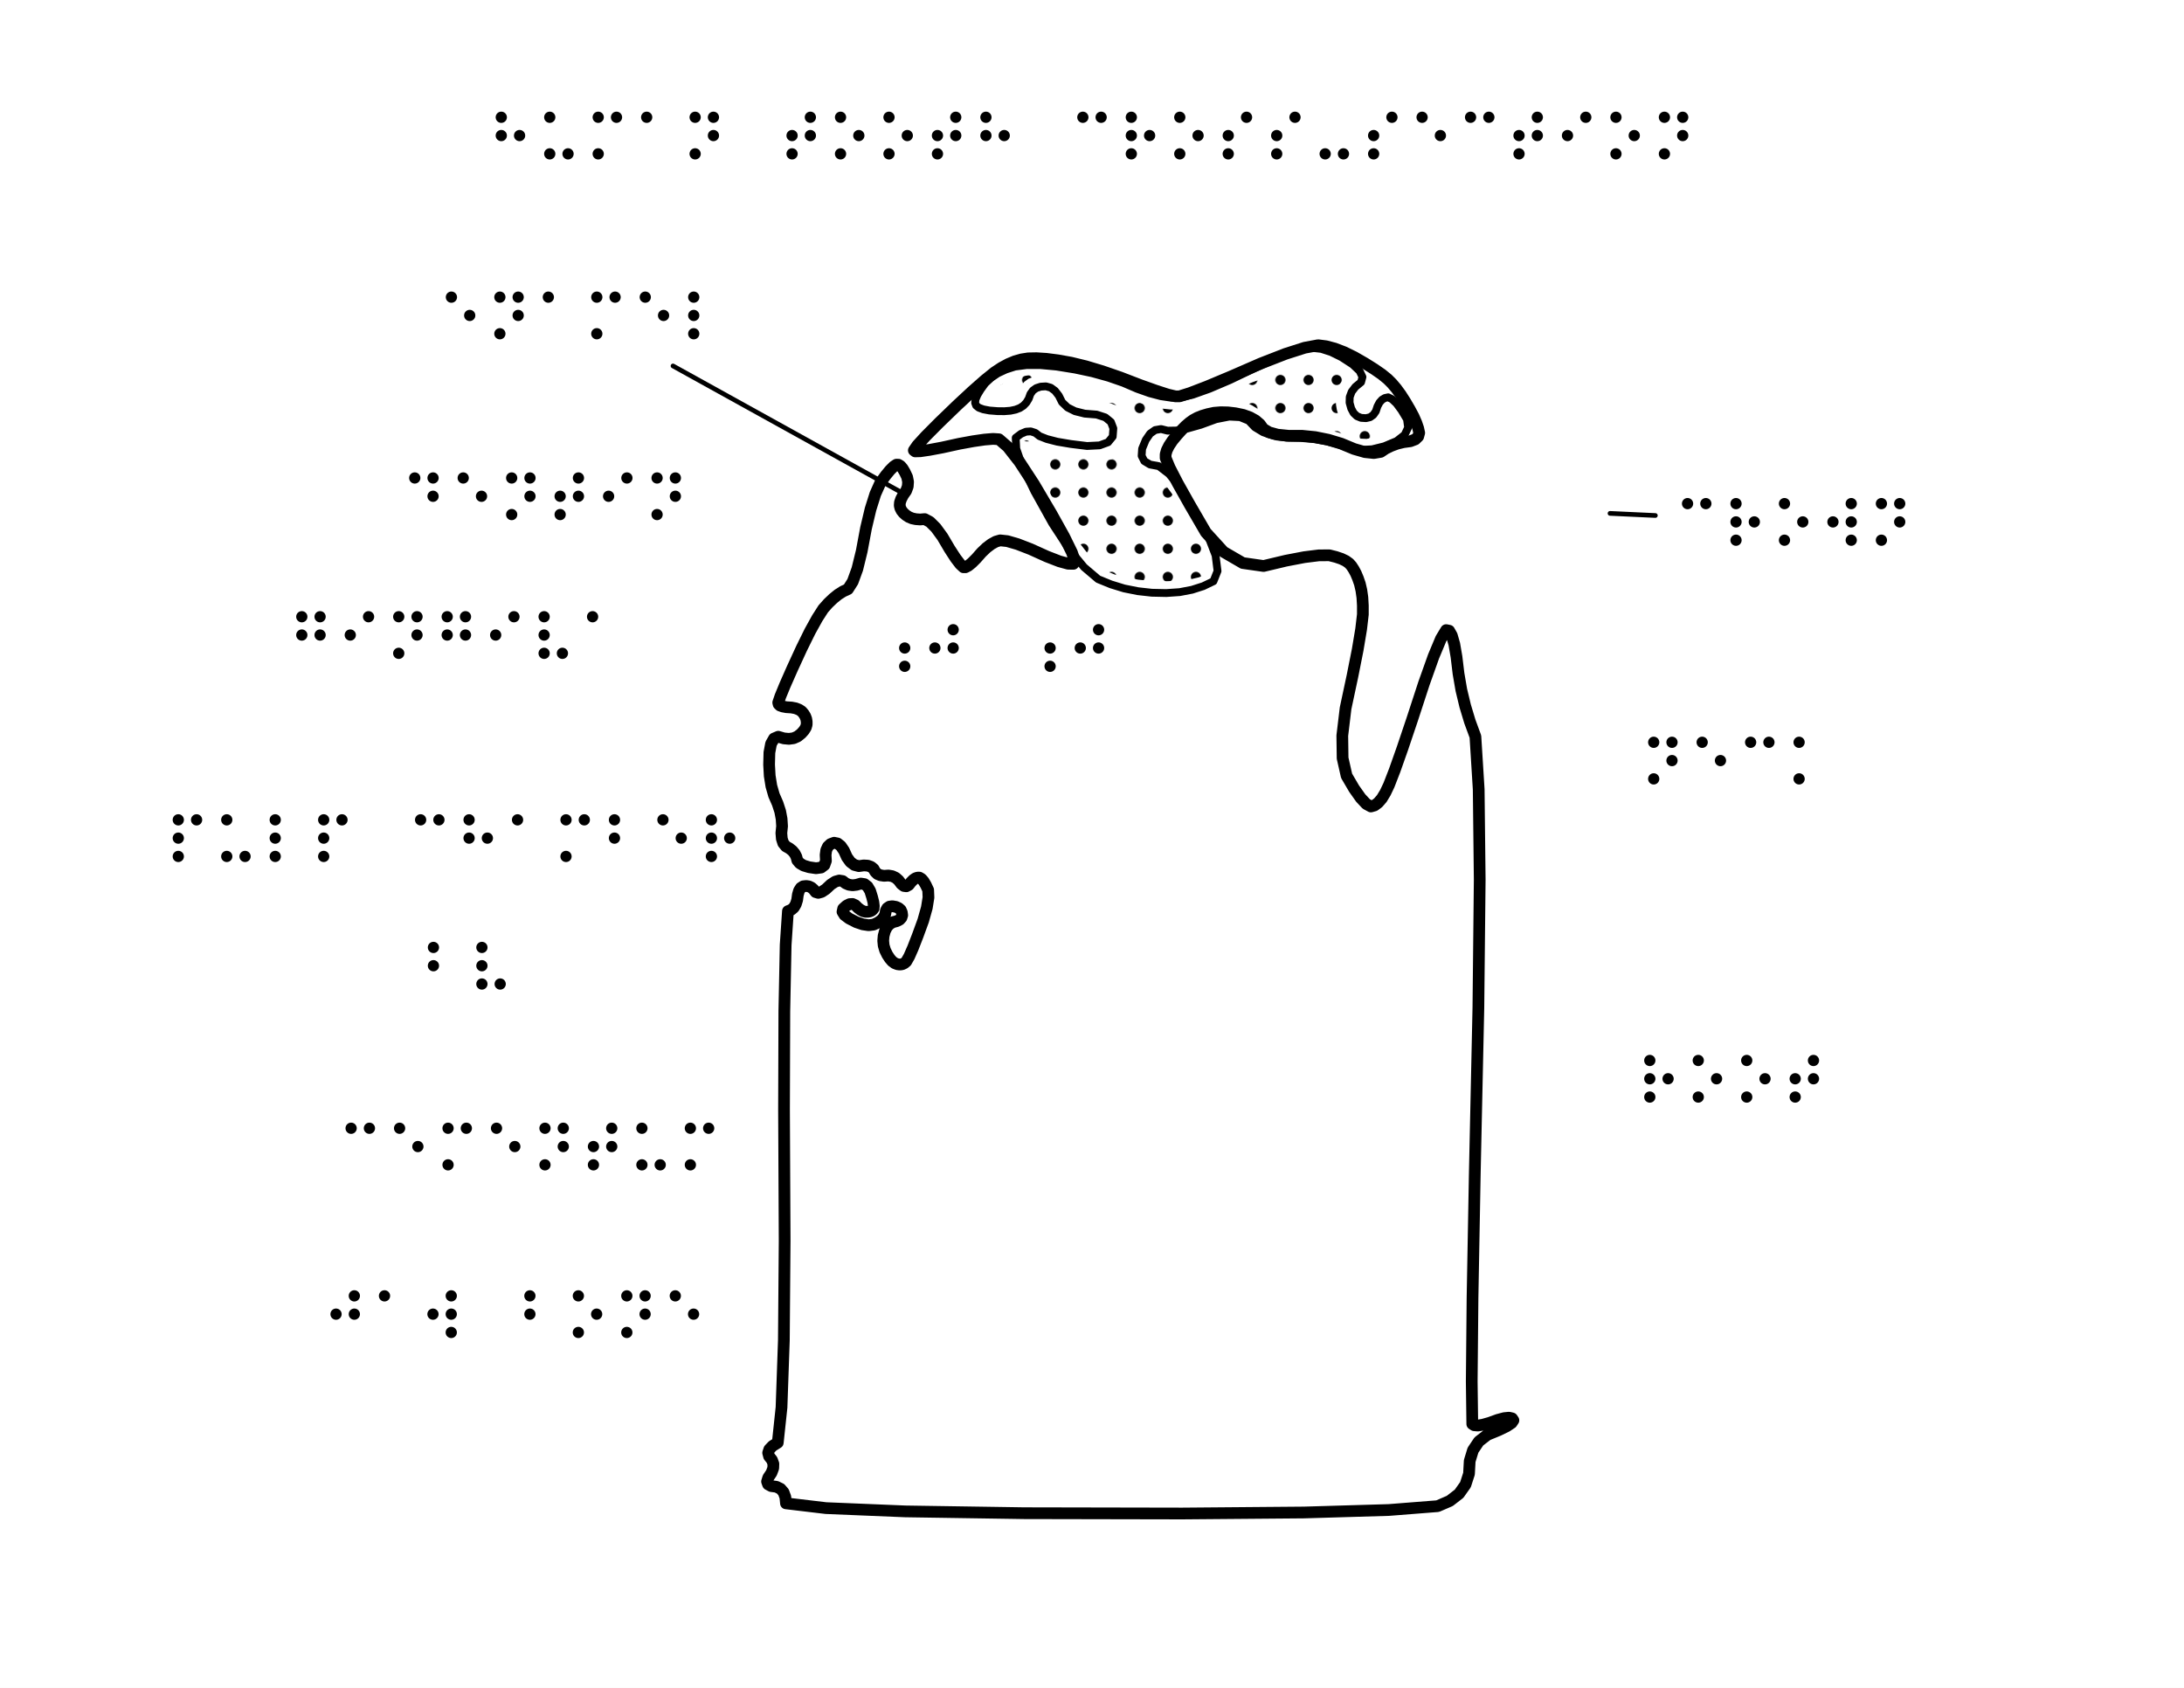
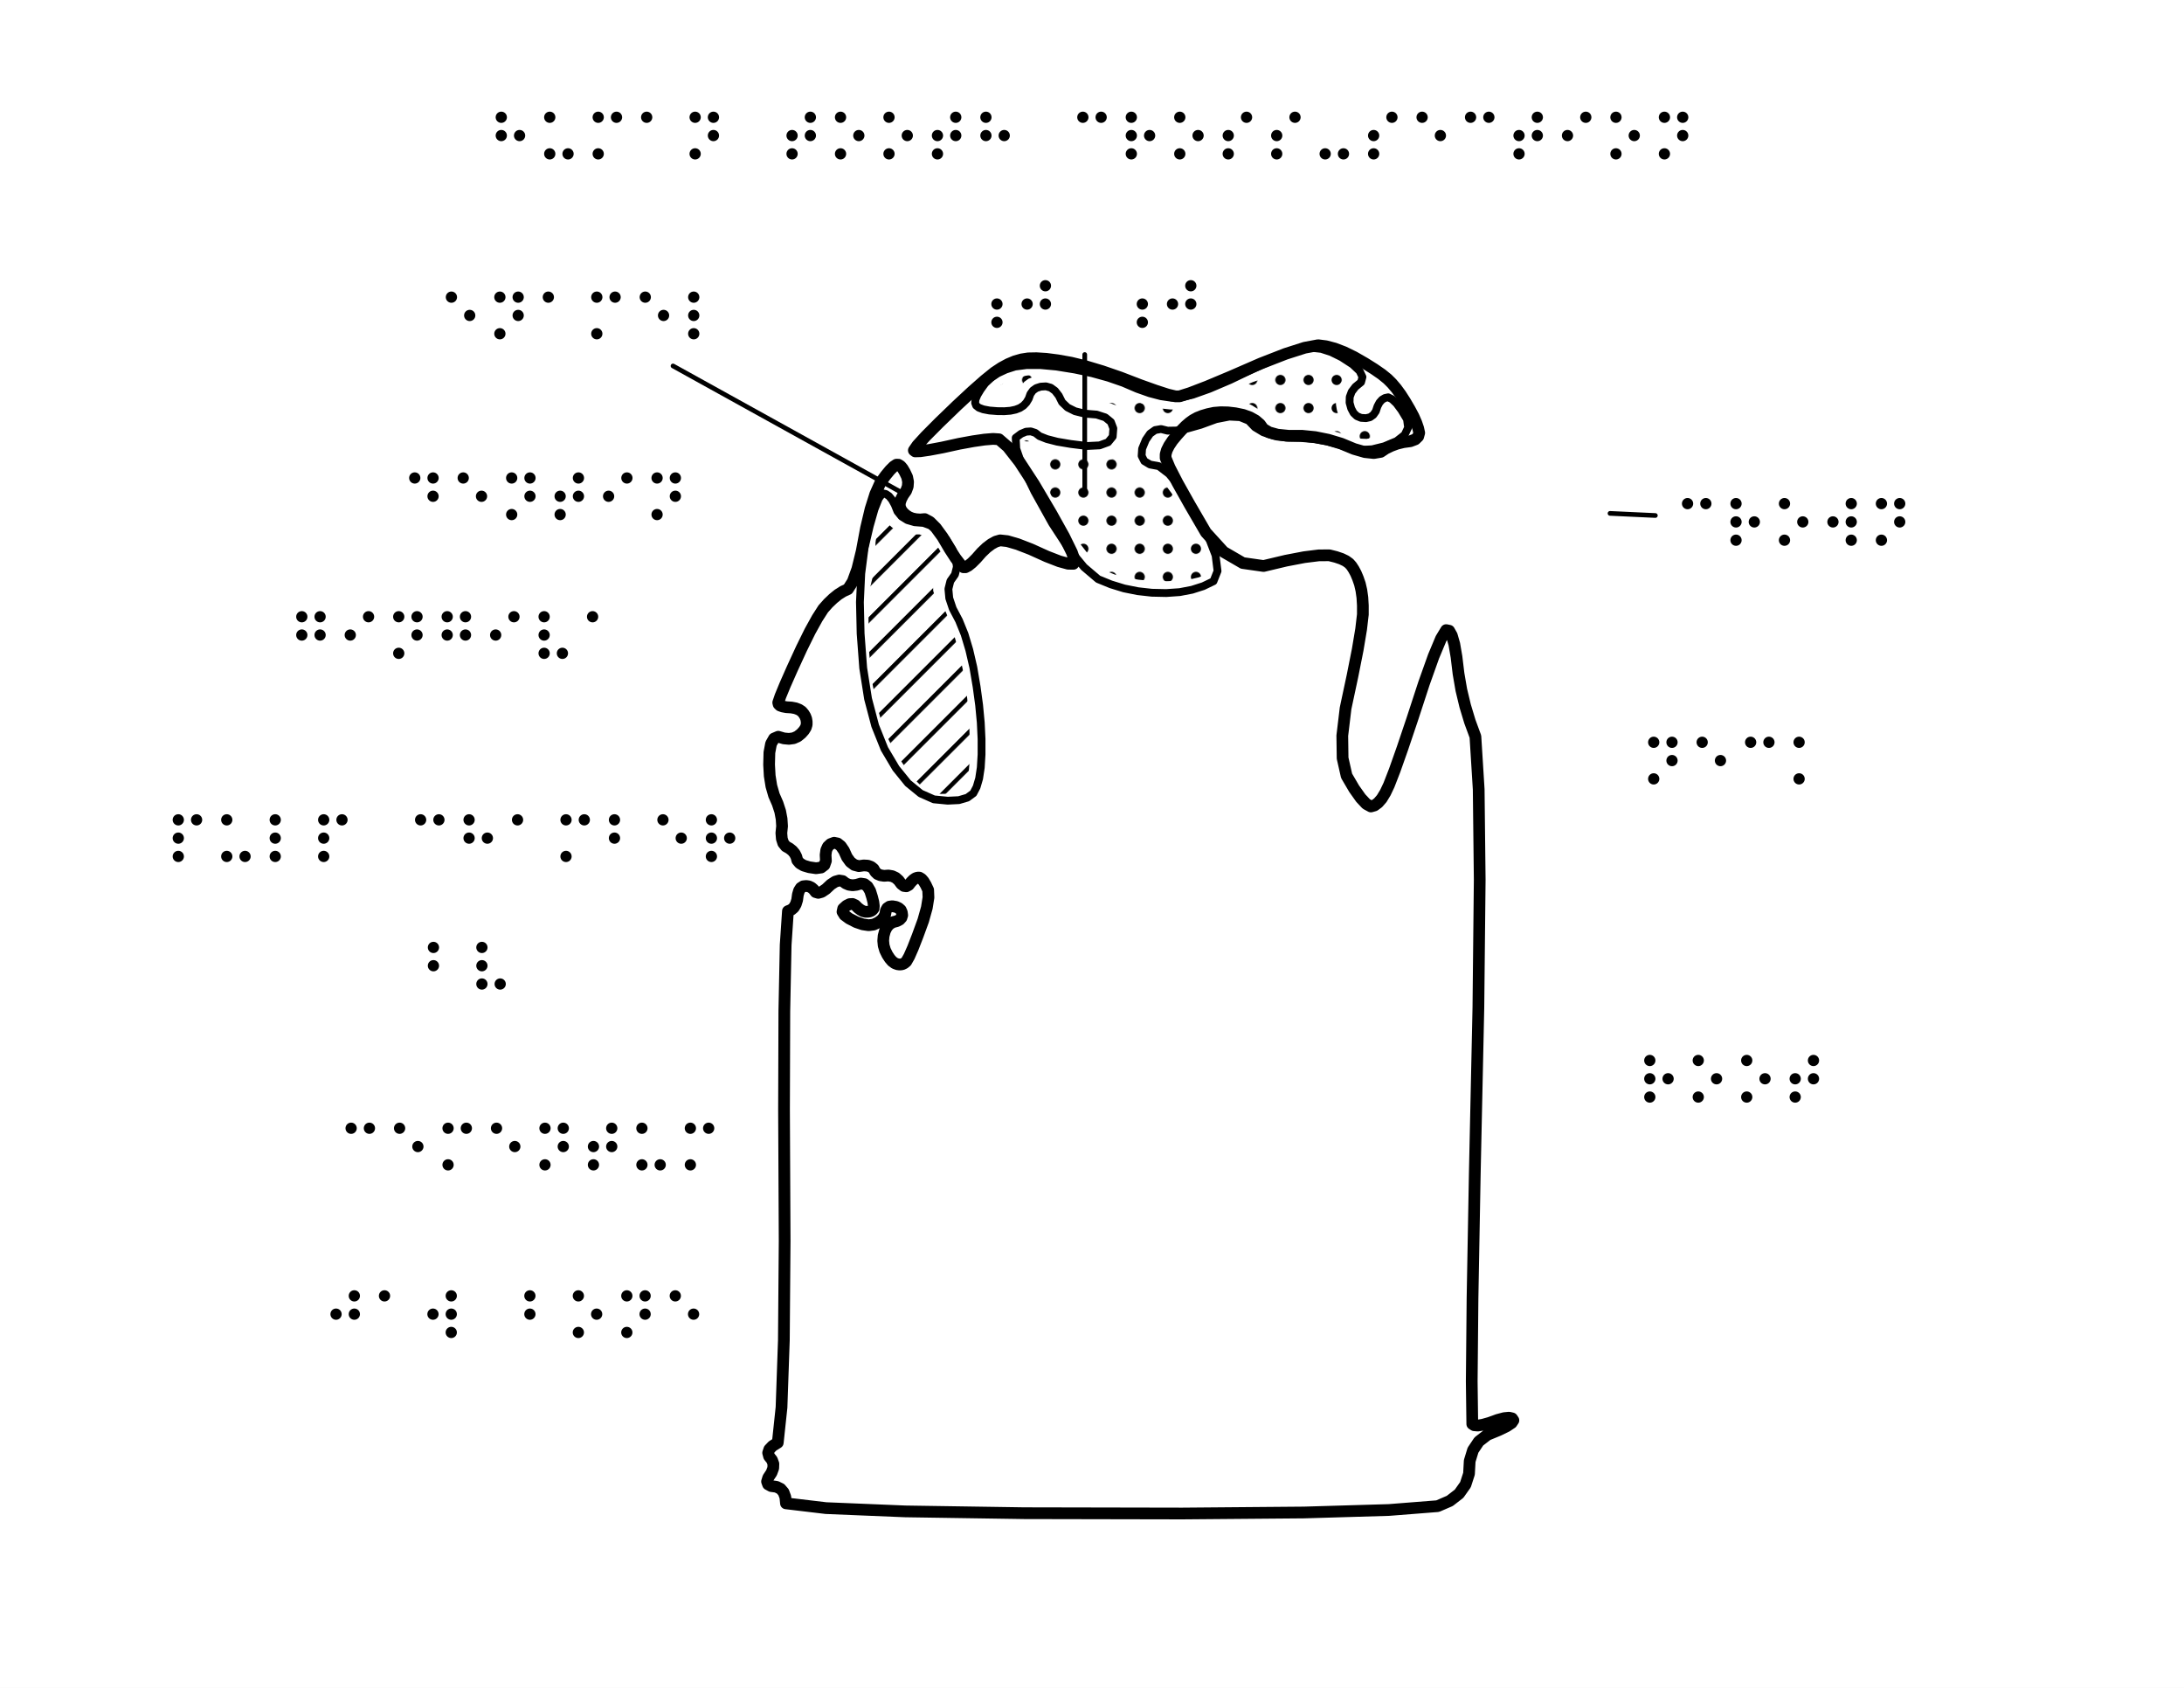
<svg xmlns="http://www.w3.org/2000/svg" width="279.4mm" height="215.9mm" viewBox="0 0 279.4 215.9">
  <defs>
    <pattern id="tx0" patternUnits="userSpaceOnUse" width="3.6" height="3.6">
      <circle cx="1.8" cy="1.8" r="0.65" />
    </pattern>
    <pattern id="tx1" patternUnits="userSpaceOnUse" width="3.2" height="3.2" patternTransform="rotate(45)">
      <rect x="0" y="0" width="0.55" height="3.2" />
    </pattern>
    <pattern id="tx2" patternUnits="userSpaceOnUse" width="3.4" height="3.4">
      <rect x="0" y="0" width="3.4" height="0.55" />
    </pattern>
    <pattern id="tx3" patternUnits="userSpaceOnUse" width="4.2" height="4.2">
      <rect x="0" y="0" width="4.2" height="0.45" />
      <rect x="0" y="0" width="0.45" height="4.2" />
    </pattern>
    <pattern id="tx4" patternUnits="userSpaceOnUse" width="3.4" height="3.4">
      <rect x="0" y="0" width="0.55" height="3.4" />
    </pattern>
  </defs>
  <rect width="279.4" height="215.9" fill="#fff" />
  <g id="textures">
    <path d="M133.9 62.35L136.08 66.3L138.05 69.39L139.79 71.62L141.32 72.98L142.62 73.49L144.06 73.88L145.64 74.15L147.35 74.31L149.2 74.35L150.82 74.29L152.21 74.12L153.37 73.85L154.29 73.47L154.55 72.44L154.15 70.76L153.09 68.42L151.37 65.44L149.98 63.23L148.93 61.8L148.22 61.15L147.84 61.27L147.42 61.34L146.95 61.34L146.45 61.27L145.9 61.15L145.41 60.94L144.97 60.64L144.58 60.26L144.24 59.8L143.99 59.39L143.82 59.03L143.74 58.73L143.74 58.48L143.59 58.35L143.3 58.35L142.85 58.48L142.27 58.73L141.62 58.83L140.93 58.79L140.18 58.6L139.38 58.27L138.55 58.04L137.69 57.91L136.8 57.89L135.87 57.97L135.07 58L134.4 57.98L133.86 57.91L133.43 57.78L133.05 57.6L132.69 57.37L132.36 57.09L132.07 56.75L131.78 56.51L131.51 56.36L131.25 56.31L131 56.35L131.35 57.37L132.32 59.37ZM137.26 49.73L137.43 50.32L137.89 50.78L138.65 51.12L139.7 51.33L141.05 51.41L142.14 51.61L142.98 51.93L143.57 52.36L143.9 52.91L144.16 53.47L144.33 54.06L144.41 54.67L144.41 55.3L144.55 55.59L144.82 55.52L145.23 55.11L145.78 54.36L146.3 53.76L146.81 53.32L147.29 53.03L147.75 52.91L148.24 52.87L148.74 52.94L149.27 53.09L149.81 53.35L150.34 53.45L150.84 53.41L151.33 53.22L151.79 52.88L151.86 52.63L151.55 52.46L150.84 52.38L149.75 52.38L148.64 52.26L147.5 52.03L146.34 51.69L145.17 51.22L144.16 50.87L143.32 50.61L142.64 50.47L142.14 50.42L141.69 50.32L141.29 50.15L140.94 49.92L140.65 49.63L140.35 49.43L140.06 49.32L139.76 49.31L139.47 49.39L139.12 49.42L138.72 49.37L138.27 49.27L137.77 49.1L137.43 49.12L137.26 49.33ZM133.1 47.94L132.51 47.9L131.83 47.95L131.05 48.1L130.18 48.34L129.21 48.68L128.39 49.05L127.72 49.45L127.19 49.88L126.81 50.34L126.75 50.69L127 50.92L127.57 51.03L128.45 51.03L129.2 50.87L129.81 50.53L130.28 50.02L130.62 49.35L131.05 48.83L131.57 48.45L132.19 48.22L132.91 48.13L133.3 48.06L133.36 48ZM178.72 54.17L178.39 53.79L178.06 53.6L177.74 53.6L177.44 53.79L177.15 54.17L176.82 54.48L176.46 54.73L176.07 54.92L175.65 55.05L175.16 55.1L174.59 55.08L173.95 54.99L173.23 54.82L172.63 54.59L172.12 54.29L171.72 53.94L171.43 53.52L171.2 53.02L171.03 52.45L170.92 51.81L170.88 51.1L170.92 50.46L171.05 49.89L171.26 49.39L171.55 48.97L171.85 48.64L172.14 48.39L172.44 48.22L172.73 48.13L172.81 48.04L172.69 47.93L172.35 47.82L171.81 47.69L171.3 47.49L170.84 47.22L170.42 46.87L170.04 46.45L169.54 46.16L168.94 45.99L168.21 45.95L167.37 46.03L166.66 46.17L166.1 46.36L165.67 46.6L165.37 46.89L164.79 47.23L163.93 47.61L162.79 48.03L161.36 48.49L160.24 48.89L159.44 49.23L158.96 49.5L158.79 49.71L158.39 49.98L157.76 50.32L156.9 50.72L155.81 51.18L155.26 51.48L155.26 51.6L155.81 51.56L156.9 51.35L157.89 51.28L158.77 51.34L159.55 51.54L160.22 51.88L160.82 52.26L161.35 52.71L161.8 53.2L162.18 53.75L162.86 54.16L163.85 54.43L165.14 54.57L166.74 54.57L168.28 54.69L169.78 54.94L171.22 55.32L172.6 55.83L173.81 56.1L174.84 56.14L175.69 55.95L176.37 55.53L176.99 55.21L177.56 54.98L178.07 54.84L178.53 54.8L178.8 54.67L178.86 54.46Z" fill="#fff" fill-rule="evenodd" />
    <path d="M133.9 62.35L136.08 66.3L138.05 69.39L139.79 71.62L141.32 72.98L142.62 73.49L144.06 73.88L145.64 74.15L147.35 74.31L149.2 74.35L150.82 74.29L152.21 74.12L153.37 73.85L154.29 73.47L154.55 72.44L154.15 70.76L153.09 68.42L151.37 65.44L149.98 63.23L148.93 61.8L148.22 61.15L147.84 61.27L147.42 61.34L146.95 61.34L146.45 61.27L145.9 61.15L145.41 60.94L144.97 60.64L144.58 60.26L144.24 59.8L143.99 59.39L143.82 59.03L143.74 58.73L143.74 58.48L143.59 58.35L143.3 58.35L142.85 58.48L142.27 58.73L141.62 58.83L140.93 58.79L140.18 58.6L139.38 58.27L138.55 58.04L137.69 57.91L136.8 57.89L135.87 57.97L135.07 58L134.4 57.98L133.86 57.91L133.43 57.78L133.05 57.6L132.69 57.37L132.36 57.09L132.07 56.75L131.78 56.51L131.51 56.36L131.25 56.31L131 56.35L131.35 57.37L132.32 59.37ZM137.26 49.73L137.43 50.32L137.89 50.78L138.65 51.12L139.7 51.33L141.05 51.41L142.14 51.61L142.98 51.93L143.57 52.36L143.9 52.91L144.16 53.47L144.33 54.06L144.41 54.67L144.41 55.3L144.55 55.59L144.82 55.52L145.23 55.11L145.78 54.36L146.3 53.76L146.81 53.32L147.29 53.03L147.75 52.91L148.24 52.87L148.74 52.94L149.27 53.09L149.81 53.35L150.34 53.45L150.84 53.41L151.33 53.22L151.79 52.88L151.86 52.63L151.55 52.46L150.84 52.38L149.75 52.38L148.64 52.26L147.5 52.03L146.34 51.69L145.17 51.22L144.16 50.87L143.32 50.61L142.64 50.47L142.14 50.42L141.69 50.32L141.29 50.15L140.94 49.92L140.65 49.63L140.35 49.43L140.06 49.32L139.76 49.31L139.47 49.39L139.12 49.42L138.72 49.37L138.27 49.27L137.77 49.1L137.43 49.12L137.26 49.33ZM133.1 47.94L132.51 47.9L131.83 47.95L131.05 48.1L130.18 48.34L129.21 48.68L128.39 49.05L127.72 49.45L127.19 49.88L126.81 50.34L126.75 50.69L127 50.92L127.57 51.03L128.45 51.03L129.2 50.87L129.81 50.53L130.28 50.02L130.62 49.35L131.05 48.83L131.57 48.45L132.19 48.22L132.91 48.13L133.3 48.06L133.36 48ZM178.72 54.17L178.39 53.79L178.06 53.6L177.74 53.6L177.44 53.79L177.15 54.17L176.82 54.48L176.46 54.73L176.07 54.92L175.65 55.05L175.16 55.1L174.59 55.08L173.95 54.99L173.23 54.82L172.63 54.59L172.12 54.29L171.72 53.94L171.43 53.52L171.2 53.02L171.03 52.45L170.92 51.81L170.88 51.1L170.92 50.46L171.05 49.89L171.26 49.39L171.55 48.97L171.85 48.64L172.14 48.39L172.44 48.22L172.73 48.13L172.81 48.04L172.69 47.93L172.35 47.82L171.81 47.69L171.3 47.49L170.84 47.22L170.42 46.87L170.04 46.45L169.54 46.16L168.94 45.99L168.21 45.95L167.37 46.03L166.66 46.17L166.1 46.36L165.67 46.6L165.37 46.89L164.79 47.23L163.93 47.61L162.79 48.03L161.36 48.49L160.24 48.89L159.44 49.23L158.96 49.5L158.79 49.71L158.39 49.98L157.76 50.32L156.9 50.72L155.81 51.18L155.26 51.48L155.26 51.6L155.81 51.56L156.9 51.35L157.89 51.28L158.77 51.34L159.55 51.54L160.22 51.88L160.82 52.26L161.35 52.71L161.8 53.2L162.18 53.75L162.86 54.16L163.85 54.43L165.14 54.57L166.74 54.57L168.28 54.69L169.78 54.94L171.22 55.32L172.6 55.83L173.81 56.1L174.84 56.14L175.69 55.95L176.37 55.53L176.99 55.21L177.56 54.98L178.07 54.84L178.53 54.8L178.8 54.67L178.86 54.46Z" fill="url(#tx0)" fill-rule="evenodd" data-part="0" />
+     <path d="M112.41 67.2L112.16 68.34L112.01 69.35L111.97 70.23L112.03 70.99L112.2 71.62L112.24 72.23L112.16 72.82L111.95 73.38L111.61 73.93L111.36 74.97L111.19 76.51L111.11 78.53L111.11 81.06L111.19 83.38L111.36 85.5L111.61 87.43L111.95 89.15L112.32 90.72L112.71 92.13L113.15 93.38L113.61 94.47L114.18 95.59L114.85 96.72L115.63 97.88L116.51 99.06L117.3 99.99L117.99 100.68L118.59 101.14L119.1 101.35L119.68 101.48L120.36 101.55L121.11 101.54L121.95 101.45L122.64 101.25L123.16 100.94L123.53 100.51L123.74 99.96L123.9 99.1L124 97.92L124.06 96.43L124.06 94.62L124 92.84L123.9 91.1L123.74 89.38L123.53 87.7L123.24 85.98L122.86 84.21L122.4 82.4L121.85 80.55L121.32 79.05L120.82 77.89L120.34 77.08L119.87 76.62L119.56 76.13L119.39 75.6L119.37 75.04L119.5 74.46L119.71 73.95L120 73.53L120.38 73.19L120.84 72.94L121.03 72.49L120.95 71.84L120.59 70.99L119.96 69.94L119.25 69.15L118.48 68.62L117.62 68.36L116.7 68.36L115.88 68.26L115.16 68.07L114.55 67.79L114.05 67.41L113.64 67.04L113.32 66.69L113.1 66.34L112.98 66L112.82 66.04L112.63 66.43Z" fill="#fff" fill-rule="evenodd" />
+     <path d="M112.41 67.2L112.16 68.34L112.01 69.35L111.97 70.23L112.03 70.99L112.2 71.62L112.24 72.23L112.16 72.82L111.95 73.38L111.61 73.93L111.36 74.97L111.19 76.51L111.11 78.53L111.11 81.06L111.19 83.38L111.36 85.5L111.61 87.43L111.95 89.15L112.32 90.72L112.71 92.13L113.15 93.38L113.61 94.47L114.18 95.59L114.85 96.72L115.63 97.88L116.51 99.06L117.3 99.99L117.99 100.68L118.59 101.14L119.1 101.35L119.68 101.48L120.36 101.55L121.11 101.54L121.95 101.45L122.64 101.25L123.16 100.94L123.53 100.51L123.74 99.96L123.9 99.1L124 97.92L124.06 96.43L124.06 94.62L124 92.84L123.9 91.1L123.74 89.38L123.53 87.7L123.24 85.98L122.86 84.21L122.4 82.4L121.85 80.55L121.32 79.05L120.82 77.89L120.34 77.08L119.87 76.62L119.56 76.13L119.39 75.6L119.37 75.04L119.5 74.46L119.71 73.95L120 73.53L120.38 73.19L120.84 72.94L121.03 72.49L120.95 71.84L120.59 70.99L119.96 69.94L119.25 69.15L118.48 68.62L117.62 68.36L116.7 68.36L115.88 68.26L115.16 68.07L114.55 67.79L114.05 67.41L113.64 67.04L113.32 66.69L113.1 66.34L112.98 66L112.82 66.04L112.63 66.43Z" fill="url(#tx1)" fill-rule="evenodd" data-part="1" />
  </g>
  <g id="outlines" fill="none" stroke="#000" stroke-linejoin="round" stroke-linecap="round">
    <path d="M169.64 44.29L168.63 44.16L166.91 44.48L164.47 45.26L161.31 46.49L157.45 48.17L154.42 49.44L152.23 50.28L150.89 50.7L150.38 50.7L149.37 50.46L147.86 49.97L145.84 49.25L143.32 48.28L141 47.48L138.9 46.85L137.01 46.39L135.33 46.09L133.86 45.9L132.59 45.82L131.54 45.84L130.7 45.97L129.85 46.21L128.99 46.57L128.12 47.04L127.23 47.63L125.99 48.63L124.39 50.04L122.44 51.85L120.13 54.08L118.43 55.79L117.36 56.96L116.91 57.61L117.08 57.74L117.74 57.72L118.9 57.55L120.55 57.24L122.69 56.77L124.49 56.44L125.94 56.23L127.04 56.14L127.8 56.19L128.92 57.16L130.42 59.08L132.28 61.93L134.51 65.71L136.13 68.62L137.13 70.66L137.53 71.83L137.32 72.12L136.65 72.11L135.52 71.8L133.92 71.18L131.86 70.25L130.18 69.6L128.87 69.22L127.95 69.12L127.4 69.28L126.82 69.6L126.21 70.06L125.57 70.67L124.9 71.43L124.33 72L123.87 72.37L123.51 72.56L123.26 72.56L122.84 72.17L122.25 71.4L121.49 70.23L120.57 68.67L119.73 67.52L118.97 66.76L118.3 66.4L117.71 66.45L117.17 66.41L116.69 66.31L116.26 66.13L115.88 65.88L115.57 65.6L115.34 65.31L115.18 64.99L115.1 64.66L115.13 64.27L115.28 63.83L115.54 63.33L115.92 62.79L116.13 62.22L116.17 61.63L116.05 61.02L115.75 60.39L115.47 59.92L115.2 59.6L114.93 59.44L114.68 59.44L114.32 59.68L113.86 60.14L113.29 60.83L112.62 61.76L111.98 63.19L111.37 65.12L110.79 67.56L110.24 70.5L109.68 72.78L109.09 74.4L108.48 75.36L107.85 75.65L107.22 76.05L106.59 76.56L105.95 77.17L105.32 77.88L104.55 79.08L103.62 80.76L102.55 82.93L101.33 85.58L100.43 87.62L99.84 89.05L99.56 89.87L99.61 90.08L99.79 90.25L100.13 90.37L100.61 90.46L101.25 90.5L101.78 90.6L102.22 90.77L102.57 91L102.82 91.3L103.01 91.61L103.14 91.95L103.2 92.31L103.2 92.68L103.09 93.06L102.85 93.44L102.51 93.82L102.04 94.2L101.52 94.43L100.93 94.51L100.28 94.45L99.56 94.24L99.02 94.47L98.64 95.14L98.43 96.26L98.39 97.81L98.47 99.24L98.68 100.55L99.02 101.73L99.48 102.78L99.81 103.79L99.99 104.75L100.05 105.68L99.96 106.56L100.02 107.29L100.2 107.85L100.53 108.26L100.99 108.52L101.37 108.82L101.67 109.18L101.88 109.59L102 110.05L102.32 110.43L102.82 110.72L103.52 110.93L104.4 111.06L105.05 110.97L105.47 110.65L105.66 110.11L105.62 109.36L105.7 108.75L105.91 108.29L106.25 107.97L106.71 107.8L107.15 107.89L107.57 108.22L107.97 108.81L108.35 109.65L108.79 110.26L109.3 110.64L109.87 110.79L110.5 110.7L111.02 110.73L111.44 110.88L111.76 111.14L111.97 111.52L112.26 111.8L112.64 111.96L113.1 112.03L113.65 111.99L114.14 112.07L114.59 112.28L114.97 112.62L115.31 113.08L115.64 113.33L115.95 113.37L116.26 113.2L116.55 112.83L116.84 112.54L117.11 112.35L117.37 112.26L117.62 112.26L117.89 112.42L118.16 112.73L118.44 113.2L118.74 113.84L118.78 114.8L118.57 116.11L118.11 117.75L117.39 119.72L116.79 121.26L116.31 122.35L115.94 123L115.69 123.21L115.42 123.34L115.12 123.38L114.81 123.34L114.47 123.21L114.14 122.97L113.83 122.61L113.52 122.14L113.23 121.55L113.05 120.95L112.99 120.34L113.04 119.72L113.21 119.09L113.46 118.59L113.8 118.21L114.22 117.96L114.72 117.83L115.09 117.64L115.32 117.39L115.42 117.07L115.37 116.7L115.23 116.39L114.97 116.16L114.62 116L114.15 115.92L113.79 115.97L113.51 116.16L113.33 116.48L113.25 116.95L113.05 117.36L112.74 117.71L112.3 118.02L111.76 118.27L111.12 118.35L110.38 118.24L109.55 117.96L108.63 117.49L108.04 117.05L107.78 116.63L107.87 116.23L108.29 115.85L108.69 115.65L109.07 115.63L109.42 115.79L109.76 116.13L110.09 116.38L110.4 116.55L110.71 116.63L111 116.63L111.25 116.59L111.46 116.51L111.63 116.38L111.76 116.21L111.79 115.89L111.73 115.4L111.57 114.76L111.32 113.96L110.99 113.4L110.59 113.09L110.12 113.02L109.57 113.18L109.07 113.24L108.6 113.17L108.18 112.99L107.81 112.7L107.36 112.63L106.86 112.77L106.29 113.14L105.66 113.73L105.12 114.09L104.68 114.21L104.34 114.11L104.08 113.77L103.8 113.53L103.48 113.38L103.14 113.33L102.76 113.37L102.45 113.57L102.22 113.93L102.07 114.45L101.98 115.12L101.81 115.66L101.56 116.09L101.22 116.38L100.8 116.55L100.51 120.87L100.34 129.34L100.3 141.97L100.38 158.74L100.28 171.43L99.98 180.03L99.5 184.54L98.83 184.96L98.42 185.39L98.27 185.84L98.39 186.29L98.76 186.75L98.94 187.25L98.92 187.8L98.7 188.39L98.28 189.02L98.13 189.51L98.26 189.87L98.66 190.09L99.33 190.18L99.86 190.44L100.24 190.88L100.47 191.5L100.55 192.3L105.67 192.91L115.83 193.33L131.02 193.56L151.24 193.6L166.8 193.47L177.69 193.15L183.92 192.66L185.47 191.99L186.66 191.07L187.48 189.91L187.93 188.52L188.02 186.88L188.44 185.5L189.19 184.38L190.29 183.53L191.72 182.94L192.75 182.44L193.38 182.02L193.61 181.68L193.44 181.43L193.05 181.34L192.44 181.4L191.61 181.62L190.56 182L189.71 182.24L189.06 182.35L188.6 182.31L188.35 182.15L188.28 176.72L188.38 166.04L188.67 150.1L189.13 128.91L189.3 112.53L189.17 100.97L188.75 94.22L188.04 92.29L187.44 90.3L186.95 88.26L186.59 86.17L186.33 84.02L186.05 82.39L185.73 81.28L185.39 80.68L185.01 80.6L184.35 81.69L183.4 83.96L182.17 87.41L180.66 92.03L179.41 95.74L178.42 98.54L177.69 100.42L177.23 101.39L176.77 102.15L176.3 102.69L175.84 103.03L175.38 103.16L174.79 102.84L174.08 102.08L173.23 100.88L172.27 99.24L171.76 96.98L171.72 94.1L172.14 90.6L173.02 86.48L173.69 83.11L174.13 80.48L174.35 78.6L174.35 77.46L174.29 76.43L174.16 75.51L173.97 74.69L173.72 73.97L173.46 73.35L173.18 72.83L172.9 72.4L172.6 72.06L172.17 71.75L171.61 71.48L170.9 71.24L170.06 71.03L168.71 71.04L166.86 71.27L164.51 71.72L161.65 72.4L158.99 72.02L156.53 70.59L154.27 68.11L152.21 64.57L150.66 61.81L149.63 59.81L149.12 58.58L149.12 58.12L149.27 57.59L149.56 57.01L150 56.35L150.59 55.64L151.15 55.02L151.67 54.49L152.17 54.06L152.63 53.73L153.18 53.43L153.81 53.18L154.52 52.97L155.32 52.8L156.17 52.73L157.08 52.75L158.03 52.86L159.04 53.07L159.9 53.38L160.62 53.78L161.19 54.27L161.61 54.86L162.35 55.3L163.43 55.6L164.82 55.74L166.55 55.74L168.25 55.91L169.93 56.25L171.59 56.75L173.23 57.43L174.62 57.83L175.76 57.95L176.64 57.8L177.27 57.38L177.97 57.04L178.72 56.76L179.54 56.56L180.43 56.44L181.06 56.2L181.43 55.84L181.56 55.37L181.43 54.78L181.19 54.08L180.84 53.28L180.36 52.38L179.77 51.37L179.2 50.48L178.63 49.7L178.07 49.04L177.52 48.49L176.77 47.88L175.8 47.21L174.62 46.47L173.23 45.67L171.94 45.04L170.74 44.58Z" stroke-width="1.5" />
    <path d="M180 53.64L179.29 52.46L178.65 51.6L178.08 51.06L177.59 50.82L177.17 50.91L176.8 51.13L176.48 51.49L176.22 51.98L176.01 52.61L175.69 53.07L175.27 53.37L174.75 53.49L174.12 53.45L173.59 53.23L173.17 52.83L172.86 52.25L172.65 51.5L172.67 50.78L172.92 50.11L173.4 49.48L174.12 48.89L174.3 48.22L173.94 47.46L173.05 46.62L171.62 45.69L170.28 45.03L169.04 44.63L167.89 44.5L166.84 44.62L165.27 45.09L163.16 45.91L160.54 47.08L157.38 48.6L154.73 49.73L152.59 50.49L150.95 50.87L149.81 50.87L148.52 50.68L147.07 50.3L145.46 49.73L143.69 48.97L141.78 48.31L139.72 47.74L137.51 47.27L135.16 46.89L133.1 46.7L131.33 46.7L129.86 46.89L128.68 47.27L127.65 47.75L126.77 48.34L126.03 49.04L125.45 49.84L125.04 50.52L124.8 51.09L124.75 51.54L124.88 51.88L125.22 52.15L125.79 52.36L126.58 52.51L127.59 52.59L128.48 52.6L129.26 52.54L129.92 52.4L130.47 52.19L130.93 51.89L131.31 51.49L131.61 50.99L131.82 50.4L132.14 49.95L132.58 49.64L133.14 49.46L133.81 49.42L134.42 49.59L134.97 49.99L135.45 50.61L135.87 51.45L136.57 52.12L137.53 52.6L138.77 52.91L140.29 53.03L141.4 53.39L142.12 53.98L142.43 54.8L142.35 55.85L141.76 56.57L140.67 56.97L139.07 57.05L136.97 56.79L135.25 56.5L133.93 56.16L132.99 55.79L132.45 55.37L131.87 55.18L131.26 55.22L130.62 55.49L129.94 56L130.01 57.39L130.81 59.69L132.34 62.87L134.61 66.95L136.72 70.18L138.68 72.55L140.48 74.08L142.12 74.75L143.81 75.27L145.56 75.62L147.35 75.82L149.2 75.86L150.92 75.74L152.49 75.44L153.93 74.98L155.24 74.35L155.76 73.04L155.51 71.04L154.48 68.36L152.67 64.99L151.03 62.42L149.56 60.63L148.26 59.63L147.12 59.42L146.39 58.98L146.05 58.31L146.11 57.4L146.58 56.27L147.13 55.47L147.78 55.01L148.53 54.88L149.37 55.09L150.5 55.07L151.9 54.82L153.6 54.34L155.57 53.62L157.26 53.29L158.64 53.36L159.74 53.81L160.54 54.65L161.6 55.29L162.92 55.73L164.51 55.98L166.36 56.02L168.09 56.17L169.71 56.45L171.22 56.84L172.6 57.34L174.04 57.55L175.54 57.47L177.08 57.09L178.68 56.42L179.7 55.62L180.14 54.69Z" stroke-width="1" data-part="0" />
+     <path d="M111.27 67.27L110.6 70.12L110.18 73.37L110.01 77.01L110.1 81.04L110.43 85.45L111.05 89.38L111.96 92.83L113.15 95.8L114.62 98.28L116.16 100.18L117.78 101.5L119.47 102.25L121.24 102.42L122.67 102.35L123.76 102.03L124.52 101.47L124.94 100.67L125.26 99.58L125.47 98.19L125.57 96.51L125.57 94.53L125.47 92.43L125.26 90.2L124.94 87.85L124.52 85.37L124 83.13L123.4 81.13L122.69 79.38L121.89 77.86L121.44 76.52L121.33 75.34L121.58 74.33L122.17 73.49L122.41 72.53L122.3 71.46L121.85 70.27L121.05 68.97L120.17 67.97L119.2 67.28L118.15 66.89L117.01 66.8L116.08 66.53L115.34 66.07L114.81 65.42L114.47 64.57L114.11 63.92L113.73 63.46L113.33 63.19L112.91 63.1L112.43 63.75L111.88 65.14Z" stroke-width="1" data-part="1" />
  </g>
  <g id="knockouts" fill="#fff" />
  <g id="leaders" stroke="#000" stroke-width="0.6" stroke-linecap="round">
    <line x1="86.1" y1="46.81" x2="115.31" y2="62.98" />
+     <line x1="138.77" y1="45.35" x2="138.77" y2="62.89" />
    <line x1="211.77" y1="65.94" x2="205.97" y2="65.67" />
  </g>
  <g id="braille" fill="#000">
    <circle cx="64.13" cy="15" r="0.72" />
    <circle cx="64.13" cy="17.34" r="0.72" />
    <circle cx="66.47" cy="17.34" r="0.72" />
    <circle cx="70.33" cy="15" r="0.72" />
    <circle cx="70.33" cy="19.68" r="0.72" />
    <circle cx="72.67" cy="19.68" r="0.72" />
    <circle cx="76.53" cy="15" r="0.72" />
    <circle cx="76.53" cy="19.68" r="0.72" />
    <circle cx="78.87" cy="15" r="0.72" />
    <circle cx="82.73" cy="15" r="0.72" />
    <circle cx="88.93" cy="15" r="0.72" />
    <circle cx="88.93" cy="19.68" r="0.72" />
    <circle cx="91.27" cy="15" r="0.72" />
    <circle cx="91.27" cy="17.34" r="0.72" />
    <circle cx="101.33" cy="17.34" r="0.72" />
    <circle cx="101.33" cy="19.68" r="0.72" />
    <circle cx="103.67" cy="15" r="0.72" />
    <circle cx="103.67" cy="17.34" r="0.72" />
    <circle cx="107.53" cy="15" r="0.72" />
    <circle cx="107.53" cy="19.68" r="0.72" />
    <circle cx="109.87" cy="17.34" r="0.72" />
    <circle cx="113.73" cy="15" r="0.72" />
    <circle cx="113.73" cy="19.68" r="0.72" />
    <circle cx="116.07" cy="17.34" r="0.72" />
    <circle cx="119.93" cy="17.34" r="0.72" />
    <circle cx="119.93" cy="19.68" r="0.72" />
    <circle cx="122.27" cy="15" r="0.72" />
    <circle cx="122.27" cy="17.34" r="0.72" />
    <circle cx="126.13" cy="15" r="0.72" />
    <circle cx="126.13" cy="17.34" r="0.72" />
    <circle cx="128.47" cy="17.34" r="0.72" />
    <circle cx="138.53" cy="15" r="0.72" />
    <circle cx="140.87" cy="15" r="0.72" />
    <circle cx="144.73" cy="15" r="0.72" />
    <circle cx="144.73" cy="17.34" r="0.72" />
    <circle cx="144.73" cy="19.68" r="0.72" />
    <circle cx="147.07" cy="17.34" r="0.72" />
    <circle cx="150.93" cy="15" r="0.72" />
    <circle cx="150.93" cy="19.68" r="0.72" />
    <circle cx="153.27" cy="17.34" r="0.72" />
    <circle cx="157.13" cy="17.34" r="0.72" />
    <circle cx="157.13" cy="19.68" r="0.72" />
    <circle cx="159.47" cy="15" r="0.72" />
    <circle cx="163.33" cy="17.34" r="0.72" />
    <circle cx="163.33" cy="19.68" r="0.72" />
    <circle cx="165.67" cy="15" r="0.72" />
    <circle cx="169.53" cy="19.68" r="0.72" />
    <circle cx="171.87" cy="19.68" r="0.72" />
    <circle cx="175.73" cy="17.34" r="0.72" />
    <circle cx="175.73" cy="19.68" r="0.72" />
    <circle cx="178.07" cy="15" r="0.72" />
    <circle cx="181.93" cy="15" r="0.72" />
    <circle cx="184.27" cy="17.34" r="0.72" />
    <circle cx="188.13" cy="15" r="0.72" />
    <circle cx="190.47" cy="15" r="0.72" />
    <circle cx="194.33" cy="17.34" r="0.72" />
    <circle cx="194.33" cy="19.68" r="0.72" />
    <circle cx="196.67" cy="15" r="0.72" />
    <circle cx="196.67" cy="17.34" r="0.72" />
    <circle cx="200.53" cy="17.34" r="0.72" />
    <circle cx="202.87" cy="15" r="0.72" />
    <circle cx="206.73" cy="15" r="0.72" />
    <circle cx="206.73" cy="19.68" r="0.72" />
    <circle cx="209.07" cy="17.34" r="0.72" />
    <circle cx="212.93" cy="15" r="0.72" />
    <circle cx="212.93" cy="19.68" r="0.72" />
    <circle cx="215.27" cy="15" r="0.72" />
    <circle cx="215.27" cy="17.34" r="0.72" />
    <g data-label="0">
-       <circle cx="55.45" cy="121.19" r="0.72" />
-       <circle cx="55.45" cy="123.53" r="0.72" />
-       <circle cx="61.65" cy="121.19" r="0.72" />
-       <circle cx="61.65" cy="123.53" r="0.72" />
-       <circle cx="61.65" cy="125.87" r="0.72" />
-       <circle cx="63.99" cy="125.87" r="0.72" />
+       <circle cx="57.75" cy="38.01" r="0.72" />
+       <circle cx="60.09" cy="40.35" r="0.72" />
+       <circle cx="63.95" cy="38.01" r="0.72" />
+       <circle cx="63.95" cy="42.69" r="0.72" />
+       <circle cx="66.29" cy="38.01" r="0.72" />
+       <circle cx="66.29" cy="40.35" r="0.72" />
+       <circle cx="70.15" cy="38.01" r="0.72" />
+       <circle cx="76.35" cy="38.01" r="0.72" />
+       <circle cx="76.35" cy="42.69" r="0.72" />
+       <circle cx="78.69" cy="38.01" r="0.72" />
+       <circle cx="82.55" cy="38.01" r="0.72" />
+       <circle cx="84.89" cy="40.35" r="0.72" />
+       <circle cx="88.75" cy="38.01" r="0.72" />
+       <circle cx="88.75" cy="40.35" r="0.72" />
+       <circle cx="88.75" cy="42.69" r="0.72" />
    </g>
    <g data-label="1">
+       <circle cx="127.54" cy="38.89" r="0.72" />
+       <circle cx="127.54" cy="41.23" r="0.72" />
+       <circle cx="131.4" cy="38.89" r="0.72" />
+       <circle cx="133.74" cy="36.55" r="0.72" />
+       <circle cx="133.74" cy="38.89" r="0.72" />
+       <circle cx="146.14" cy="38.89" r="0.72" />
+       <circle cx="146.14" cy="41.23" r="0.72" />
+       <circle cx="150" cy="38.89" r="0.72" />
+       <circle cx="152.34" cy="36.55" r="0.72" />
+       <circle cx="152.34" cy="38.89" r="0.72" />
+     </g>
+     <g data-label="2">
+       <circle cx="53.06" cy="61.14" r="0.72" />
+       <circle cx="55.4" cy="61.14" r="0.72" />
+       <circle cx="55.4" cy="63.48" r="0.72" />
+       <circle cx="59.26" cy="61.14" r="0.72" />
+       <circle cx="61.6" cy="63.48" r="0.72" />
+       <circle cx="65.46" cy="61.14" r="0.72" />
+       <circle cx="65.46" cy="65.82" r="0.72" />
+       <circle cx="67.8" cy="61.14" r="0.72" />
+       <circle cx="67.8" cy="63.48" r="0.72" />
+       <circle cx="71.66" cy="63.48" r="0.72" />
+       <circle cx="71.66" cy="65.82" r="0.72" />
+       <circle cx="74" cy="61.14" r="0.72" />
+       <circle cx="74" cy="63.48" r="0.72" />
+       <circle cx="77.86" cy="63.48" r="0.72" />
+       <circle cx="80.2" cy="61.14" r="0.72" />
+       <circle cx="84.06" cy="61.14" r="0.72" />
+       <circle cx="84.06" cy="65.82" r="0.72" />
+       <circle cx="86.4" cy="61.14" r="0.72" />
+       <circle cx="86.4" cy="63.48" r="0.72" />
+     </g>
+     <g data-label="3">
+       <circle cx="215.89" cy="64.42" r="0.72" />
+       <circle cx="218.23" cy="64.42" r="0.72" />
+       <circle cx="222.09" cy="64.42" r="0.72" />
+       <circle cx="222.09" cy="66.76" r="0.72" />
+       <circle cx="222.09" cy="69.1" r="0.72" />
+       <circle cx="224.43" cy="66.76" r="0.72" />
+       <circle cx="228.29" cy="64.42" r="0.72" />
+       <circle cx="228.29" cy="69.1" r="0.72" />
+       <circle cx="230.63" cy="66.76" r="0.72" />
+       <circle cx="234.49" cy="66.76" r="0.72" />
+       <circle cx="236.83" cy="64.42" r="0.72" />
+       <circle cx="236.83" cy="66.76" r="0.72" />
+       <circle cx="236.83" cy="69.1" r="0.72" />
+       <circle cx="240.69" cy="64.42" r="0.72" />
+       <circle cx="240.69" cy="69.1" r="0.72" />
+       <circle cx="243.03" cy="64.42" r="0.72" />
+       <circle cx="243.03" cy="66.76" r="0.72" />
+     </g>
+     <g data-label="4">
      <circle cx="38.61" cy="78.89" r="0.72" />
      <circle cx="38.61" cy="81.23" r="0.72" />
      <circle cx="40.95" cy="78.89" r="0.72" />
      <circle cx="40.95" cy="81.23" r="0.72" />
      <circle cx="44.81" cy="81.23" r="0.72" />
      <circle cx="47.15" cy="78.89" r="0.72" />
      <circle cx="51.01" cy="78.89" r="0.72" />
      <circle cx="51.01" cy="83.57" r="0.72" />
      <circle cx="53.35" cy="78.89" r="0.72" />
      <circle cx="53.35" cy="81.23" r="0.72" />
      <circle cx="57.21" cy="78.89" r="0.72" />
      <circle cx="57.21" cy="81.23" r="0.72" />
      <circle cx="59.55" cy="78.89" r="0.72" />
      <circle cx="59.55" cy="81.23" r="0.72" />
      <circle cx="63.41" cy="81.23" r="0.72" />
      <circle cx="65.75" cy="78.89" r="0.72" />
      <circle cx="69.61" cy="78.89" r="0.72" />
      <circle cx="69.61" cy="81.23" r="0.72" />
      <circle cx="69.61" cy="83.57" r="0.72" />
      <circle cx="71.95" cy="83.57" r="0.72" />
      <circle cx="75.81" cy="78.89" r="0.72" />
    </g>
-     <g data-label="2">
-       <circle cx="44.92" cy="144.32" r="0.72" />
-       <circle cx="47.26" cy="144.32" r="0.72" />
-       <circle cx="51.12" cy="144.32" r="0.72" />
-       <circle cx="53.46" cy="146.66" r="0.72" />
-       <circle cx="57.32" cy="144.32" r="0.72" />
-       <circle cx="57.32" cy="149" r="0.72" />
-       <circle cx="59.66" cy="144.32" r="0.72" />
-       <circle cx="63.52" cy="144.32" r="0.72" />
-       <circle cx="65.86" cy="146.66" r="0.72" />
-       <circle cx="69.72" cy="144.32" r="0.72" />
-       <circle cx="69.72" cy="149" r="0.72" />
-       <circle cx="72.06" cy="144.32" r="0.72" />
-       <circle cx="72.06" cy="146.66" r="0.72" />
-       <circle cx="75.92" cy="146.66" r="0.72" />
-       <circle cx="75.92" cy="149" r="0.72" />
-       <circle cx="78.26" cy="144.32" r="0.72" />
-       <circle cx="78.26" cy="146.66" r="0.72" />
-       <circle cx="82.12" cy="144.32" r="0.72" />
-       <circle cx="82.12" cy="149" r="0.72" />
-       <circle cx="84.46" cy="149" r="0.72" />
-       <circle cx="88.32" cy="144.32" r="0.72" />
-       <circle cx="88.32" cy="149" r="0.72" />
-       <circle cx="90.66" cy="144.32" r="0.72" />
-     </g>
-     <g data-label="3">
+     <g data-label="5">
+       <circle cx="211.56" cy="94.95" r="0.72" />
+       <circle cx="211.56" cy="99.63" r="0.72" />
+       <circle cx="213.9" cy="94.95" r="0.72" />
+       <circle cx="213.9" cy="97.29" r="0.72" />
+       <circle cx="217.76" cy="94.95" r="0.72" />
+       <circle cx="220.1" cy="97.29" r="0.72" />
+       <circle cx="223.96" cy="94.95" r="0.72" />
+       <circle cx="226.3" cy="94.95" r="0.72" />
+       <circle cx="230.16" cy="94.95" r="0.72" />
+       <circle cx="230.16" cy="99.63" r="0.72" />
+     </g>
+     <g data-label="6">
      <circle cx="22.81" cy="104.87" r="0.72" />
      <circle cx="22.81" cy="107.21" r="0.72" />
      <circle cx="22.81" cy="109.55" r="0.72" />
      <circle cx="25.15" cy="104.87" r="0.72" />
      <circle cx="29.01" cy="104.87" r="0.72" />
      <circle cx="29.01" cy="109.55" r="0.72" />
      <circle cx="31.35" cy="109.55" r="0.72" />
      <circle cx="35.21" cy="104.87" r="0.72" />
      <circle cx="35.21" cy="107.21" r="0.72" />
      <circle cx="35.21" cy="109.55" r="0.72" />
      <circle cx="41.41" cy="104.87" r="0.72" />
      <circle cx="41.41" cy="107.21" r="0.72" />
      <circle cx="41.41" cy="109.55" r="0.72" />
      <circle cx="43.75" cy="104.87" r="0.72" />
      <circle cx="53.81" cy="104.87" r="0.72" />
      <circle cx="56.15" cy="104.87" r="0.72" />
      <circle cx="60.01" cy="104.87" r="0.72" />
      <circle cx="60.01" cy="107.21" r="0.72" />
      <circle cx="62.35" cy="107.21" r="0.72" />
      <circle cx="66.21" cy="104.87" r="0.72" />
      <circle cx="72.41" cy="104.87" r="0.72" />
      <circle cx="72.41" cy="109.55" r="0.72" />
      <circle cx="74.75" cy="104.87" r="0.72" />
      <circle cx="78.61" cy="104.87" r="0.72" />
      <circle cx="78.61" cy="107.21" r="0.72" />
      <circle cx="84.81" cy="104.87" r="0.72" />
      <circle cx="87.15" cy="107.21" r="0.72" />
      <circle cx="91.01" cy="104.87" r="0.72" />
      <circle cx="91.01" cy="107.21" r="0.72" />
      <circle cx="91.01" cy="109.55" r="0.72" />
      <circle cx="93.35" cy="107.21" r="0.72" />
    </g>
-     <g data-label="4">
-       <circle cx="53.06" cy="61.14" r="0.72" />
-       <circle cx="55.4" cy="61.14" r="0.72" />
-       <circle cx="55.4" cy="63.48" r="0.72" />
-       <circle cx="59.26" cy="61.14" r="0.72" />
-       <circle cx="61.6" cy="63.48" r="0.72" />
-       <circle cx="65.46" cy="61.14" r="0.72" />
-       <circle cx="65.46" cy="65.82" r="0.72" />
-       <circle cx="67.8" cy="61.14" r="0.72" />
-       <circle cx="67.8" cy="63.48" r="0.72" />
-       <circle cx="71.66" cy="63.48" r="0.72" />
-       <circle cx="71.66" cy="65.82" r="0.72" />
-       <circle cx="74" cy="61.14" r="0.72" />
-       <circle cx="74" cy="63.48" r="0.72" />
-       <circle cx="77.86" cy="63.48" r="0.72" />
-       <circle cx="80.2" cy="61.14" r="0.72" />
-       <circle cx="84.06" cy="61.14" r="0.72" />
-       <circle cx="84.06" cy="65.82" r="0.72" />
-       <circle cx="86.4" cy="61.14" r="0.72" />
-       <circle cx="86.4" cy="63.48" r="0.72" />
-     </g>
-     <g data-label="5">
+     <g data-label="7">
+       <circle cx="55.45" cy="121.19" r="0.72" />
+       <circle cx="55.45" cy="123.53" r="0.72" />
+       <circle cx="61.65" cy="121.19" r="0.72" />
+       <circle cx="61.65" cy="123.53" r="0.72" />
+       <circle cx="61.65" cy="125.87" r="0.72" />
+       <circle cx="63.99" cy="125.87" r="0.72" />
+     </g>
+     <g data-label="8">
+       <circle cx="211.06" cy="135.65" r="0.72" />
+       <circle cx="211.06" cy="137.99" r="0.72" />
+       <circle cx="211.06" cy="140.33" r="0.72" />
+       <circle cx="213.4" cy="137.99" r="0.72" />
+       <circle cx="217.26" cy="135.65" r="0.72" />
+       <circle cx="217.26" cy="140.33" r="0.72" />
+       <circle cx="219.6" cy="137.99" r="0.72" />
+       <circle cx="223.46" cy="135.65" r="0.72" />
+       <circle cx="223.46" cy="140.33" r="0.72" />
+       <circle cx="225.8" cy="137.99" r="0.72" />
+       <circle cx="229.66" cy="137.99" r="0.72" />
+       <circle cx="229.66" cy="140.33" r="0.72" />
+       <circle cx="232" cy="135.65" r="0.72" />
+       <circle cx="232" cy="137.99" r="0.72" />
+     </g>
+     <g data-label="9">
+       <circle cx="44.92" cy="144.32" r="0.72" />
+       <circle cx="47.26" cy="144.32" r="0.72" />
+       <circle cx="51.12" cy="144.32" r="0.72" />
+       <circle cx="53.46" cy="146.66" r="0.72" />
+       <circle cx="57.32" cy="144.32" r="0.72" />
+       <circle cx="57.32" cy="149" r="0.72" />
+       <circle cx="59.66" cy="144.32" r="0.72" />
+       <circle cx="63.52" cy="144.32" r="0.72" />
+       <circle cx="65.86" cy="146.66" r="0.72" />
+       <circle cx="69.72" cy="144.32" r="0.72" />
+       <circle cx="69.72" cy="149" r="0.72" />
+       <circle cx="72.06" cy="144.32" r="0.72" />
+       <circle cx="72.06" cy="146.66" r="0.72" />
+       <circle cx="75.92" cy="146.66" r="0.72" />
+       <circle cx="75.92" cy="149" r="0.72" />
+       <circle cx="78.26" cy="144.32" r="0.72" />
+       <circle cx="78.26" cy="146.66" r="0.72" />
+       <circle cx="82.12" cy="144.32" r="0.72" />
+       <circle cx="82.12" cy="149" r="0.72" />
+       <circle cx="84.46" cy="149" r="0.72" />
+       <circle cx="88.32" cy="144.32" r="0.72" />
+       <circle cx="88.32" cy="149" r="0.72" />
+       <circle cx="90.66" cy="144.32" r="0.72" />
+     </g>
+     <g data-label="10">
      <circle cx="42.99" cy="168.1" r="0.72" />
      <circle cx="45.33" cy="165.76" r="0.72" />
      <circle cx="45.33" cy="168.1" r="0.72" />
      <circle cx="49.19" cy="165.76" r="0.72" />
      <circle cx="55.39" cy="168.1" r="0.72" />
      <circle cx="57.73" cy="165.76" r="0.72" />
      <circle cx="57.73" cy="168.1" r="0.72" />
      <circle cx="57.73" cy="170.44" r="0.72" />
      <circle cx="67.79" cy="165.76" r="0.72" />
      <circle cx="67.79" cy="168.1" r="0.72" />
      <circle cx="73.99" cy="165.76" r="0.72" />
      <circle cx="73.99" cy="170.44" r="0.72" />
      <circle cx="76.33" cy="168.1" r="0.72" />
      <circle cx="80.19" cy="165.76" r="0.72" />
      <circle cx="80.19" cy="170.44" r="0.72" />
      <circle cx="82.53" cy="165.76" r="0.72" />
      <circle cx="82.53" cy="168.1" r="0.72" />
      <circle cx="86.39" cy="165.76" r="0.72" />
      <circle cx="88.73" cy="168.1" r="0.72" />
    </g>
-     <g data-label="6">
-       <circle cx="57.75" cy="38.01" r="0.72" />
-       <circle cx="60.09" cy="40.35" r="0.72" />
-       <circle cx="63.95" cy="38.01" r="0.72" />
-       <circle cx="63.95" cy="42.69" r="0.72" />
-       <circle cx="66.29" cy="38.01" r="0.72" />
-       <circle cx="66.29" cy="40.35" r="0.72" />
-       <circle cx="70.15" cy="38.01" r="0.72" />
-       <circle cx="76.35" cy="38.01" r="0.72" />
-       <circle cx="76.35" cy="42.69" r="0.72" />
-       <circle cx="78.69" cy="38.01" r="0.72" />
-       <circle cx="82.55" cy="38.01" r="0.72" />
-       <circle cx="84.89" cy="40.35" r="0.72" />
-       <circle cx="88.75" cy="38.01" r="0.72" />
-       <circle cx="88.75" cy="40.35" r="0.72" />
-       <circle cx="88.75" cy="42.69" r="0.72" />
-     </g>
-     <g data-label="7">
-       <circle cx="115.74" cy="82.89" r="0.72" />
-       <circle cx="115.74" cy="85.23" r="0.72" />
-       <circle cx="119.6" cy="82.89" r="0.72" />
-       <circle cx="121.94" cy="80.55" r="0.72" />
-       <circle cx="121.94" cy="82.89" r="0.72" />
-       <circle cx="134.34" cy="82.89" r="0.72" />
-       <circle cx="134.34" cy="85.23" r="0.72" />
-       <circle cx="138.2" cy="82.89" r="0.72" />
-       <circle cx="140.54" cy="80.55" r="0.72" />
-       <circle cx="140.54" cy="82.89" r="0.72" />
-     </g>
-     <g data-label="8">
-       <circle cx="215.89" cy="64.42" r="0.72" />
-       <circle cx="218.23" cy="64.42" r="0.72" />
-       <circle cx="222.09" cy="64.42" r="0.72" />
-       <circle cx="222.09" cy="66.76" r="0.72" />
-       <circle cx="222.09" cy="69.1" r="0.72" />
-       <circle cx="224.43" cy="66.76" r="0.72" />
-       <circle cx="228.29" cy="64.42" r="0.72" />
-       <circle cx="228.29" cy="69.1" r="0.72" />
-       <circle cx="230.63" cy="66.76" r="0.72" />
-       <circle cx="234.49" cy="66.76" r="0.72" />
-       <circle cx="236.83" cy="64.42" r="0.72" />
-       <circle cx="236.83" cy="66.76" r="0.72" />
-       <circle cx="236.83" cy="69.1" r="0.72" />
-       <circle cx="240.69" cy="64.42" r="0.72" />
-       <circle cx="240.69" cy="69.1" r="0.72" />
-       <circle cx="243.03" cy="64.42" r="0.72" />
-       <circle cx="243.03" cy="66.76" r="0.72" />
-     </g>
-     <g data-label="9">
-       <circle cx="211.56" cy="94.95" r="0.72" />
-       <circle cx="211.56" cy="99.63" r="0.72" />
-       <circle cx="213.9" cy="94.95" r="0.72" />
-       <circle cx="213.9" cy="97.29" r="0.72" />
-       <circle cx="217.76" cy="94.95" r="0.72" />
-       <circle cx="220.1" cy="97.29" r="0.72" />
-       <circle cx="223.96" cy="94.95" r="0.72" />
-       <circle cx="226.3" cy="94.95" r="0.72" />
-       <circle cx="230.16" cy="94.95" r="0.72" />
-       <circle cx="230.16" cy="99.63" r="0.72" />
-     </g>
-     <g data-label="10">
-       <circle cx="211.06" cy="135.65" r="0.72" />
-       <circle cx="211.06" cy="137.99" r="0.72" />
-       <circle cx="211.06" cy="140.33" r="0.72" />
-       <circle cx="213.4" cy="137.99" r="0.72" />
-       <circle cx="217.26" cy="135.65" r="0.72" />
-       <circle cx="217.26" cy="140.33" r="0.72" />
-       <circle cx="219.6" cy="137.99" r="0.72" />
-       <circle cx="223.46" cy="135.65" r="0.72" />
-       <circle cx="223.46" cy="140.33" r="0.72" />
-       <circle cx="225.8" cy="137.99" r="0.72" />
-       <circle cx="229.66" cy="137.99" r="0.72" />
-       <circle cx="229.66" cy="140.33" r="0.72" />
-       <circle cx="232" cy="135.65" r="0.72" />
-       <circle cx="232" cy="137.99" r="0.72" />
-     </g>
  </g>
</svg>
